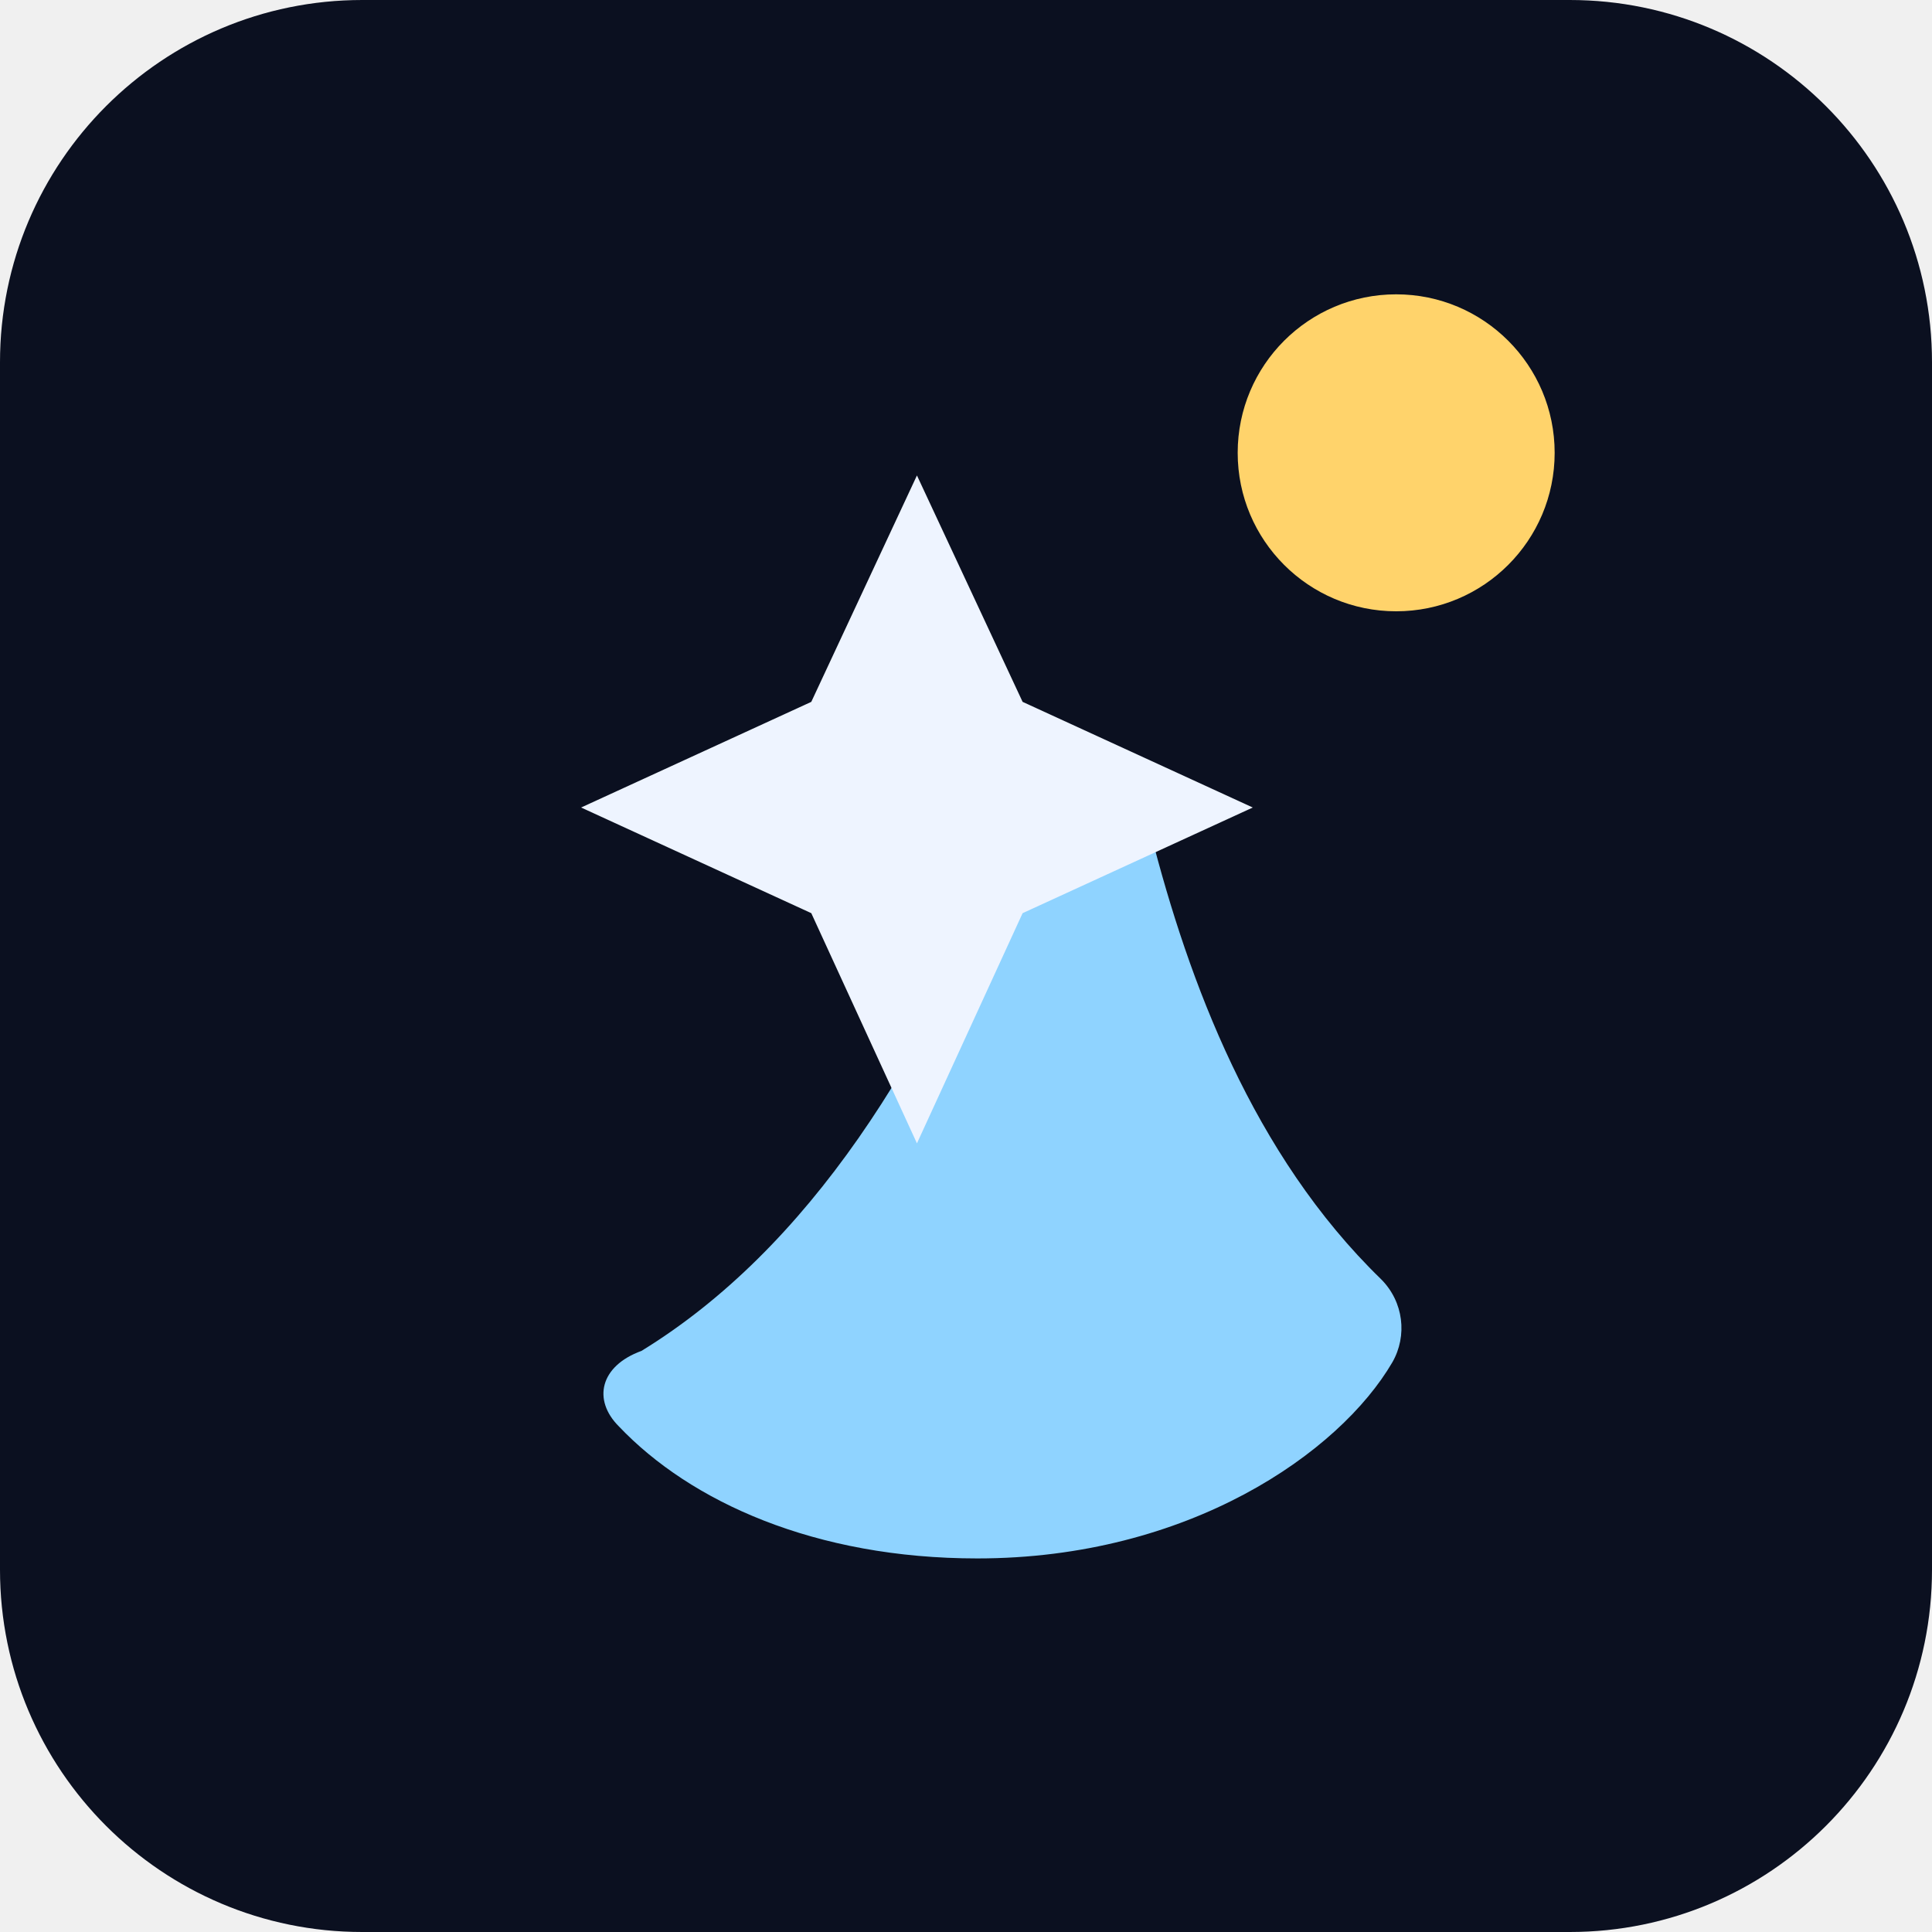
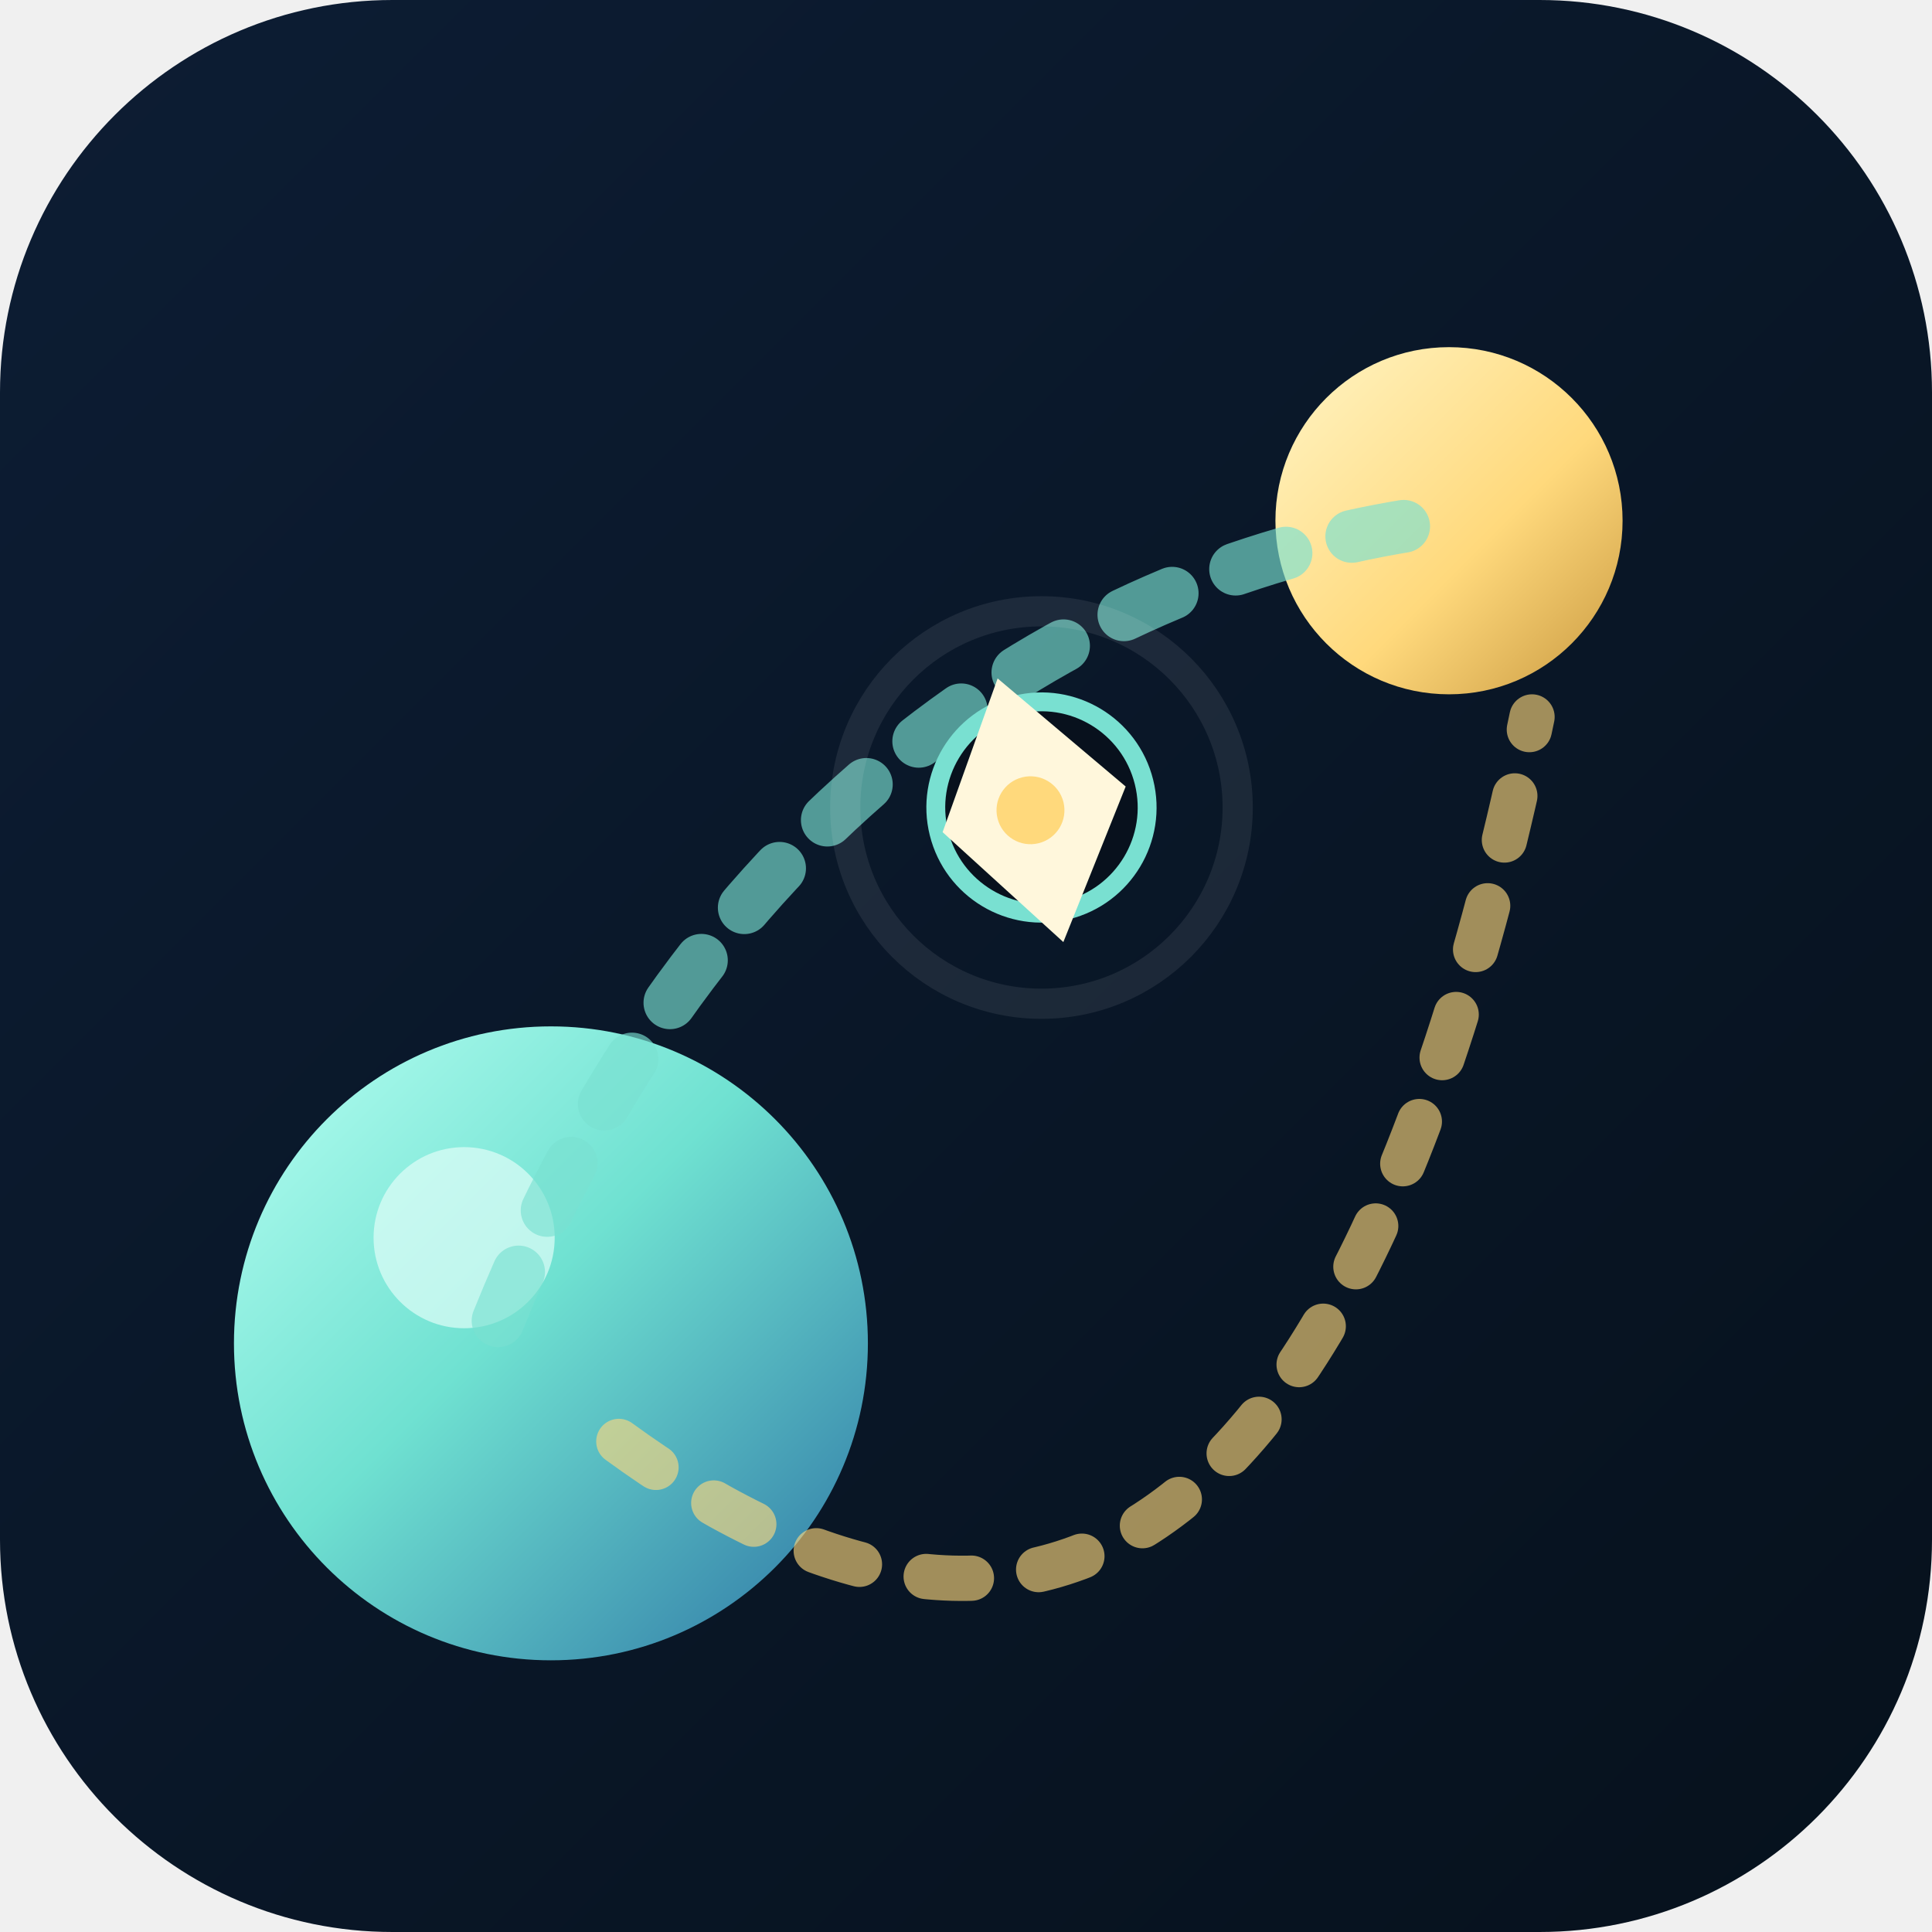
<svg xmlns="http://www.w3.org/2000/svg" viewBox="0 0 512 512">
-   <rect width="512" height="512" rx="96" fill="#0b1020" />
-   <circle cx="370" cy="120" r="42" fill="#ffd36b" />
-   <path d="M170 358c44-27 76-77 100-139 7-18 30-17 35 2 10 39 27 85 61 118 6 6 7 15 3 22-14 24-54 52-110 52-43 0-76-15-95-35-7-7-5-16 6-20z" fill="#8fd3ff" />
-   <path d="M243 126l28 60 61 28-61 28-28 61-28-61-61-28 61-28z" fill="#eef4ff" />
+   <defs>
+     <linearGradient id="bg" x1="0" y1="0" x2="1" y2="1">
+       <stop offset="0" stop-color="#0d1d34" />
+       <stop offset="1" stop-color="#06111c" />
+     </linearGradient>
+     <linearGradient id="earth" x1="0" y1="0" x2="1" y2="1">
+       <stop offset="0" stop-color="#b7fff2" />
+       <stop offset="0.45" stop-color="#6fe1d1" />
+       <stop offset="1" stop-color="#2c73a4" />
+     </linearGradient>
+     <linearGradient id="moon" x1="0" y1="0" x2="1" y2="1">
+       <stop offset="0" stop-color="#fff5c6" />
+       <stop offset="0.58" stop-color="#ffd97c" />
+       <stop offset="1" stop-color="#c8983f" />
+     </linearGradient>
+   </defs>
+   <rect width="512" height="512" rx="104" fill="url(#bg)" />
+   <circle cx="146" cy="356" r="84" fill="url(#earth)" />
+   <circle cx="123" cy="328" r="24" fill="#dffef8" opacity="0.7" />
+   <circle cx="384" cy="138" r="46" fill="url(#moon)" />
+   <path d="M132 350c58-144 164-201 250-212" fill="none" stroke="#79e0d1" stroke-linecap="round" stroke-width="14" stroke-dasharray="14 18" opacity="0.65" />
+   <path d="M164 382c96 70 191 55 242-192" fill="none" stroke="#ffd97c" stroke-linecap="round" stroke-width="12" stroke-dasharray="12 18" opacity="0.62" />
+   <g transform="translate(276 214) rotate(-14)">
+     <circle cx="0" cy="0" r="28" fill="#08111d" stroke="#79e0d1" stroke-width="5" />
+     <path d="M-3-36l26 36-26 36-24-36z" fill="#fff7dc" />
+     <circle cx="-3" cy="0" r="9" fill="#ffd97c" />
+   </g>
+   <circle cx="276" cy="214" r="52" fill="none" stroke="#fff" stroke-opacity="0.08" stroke-width="8" />
</svg>
